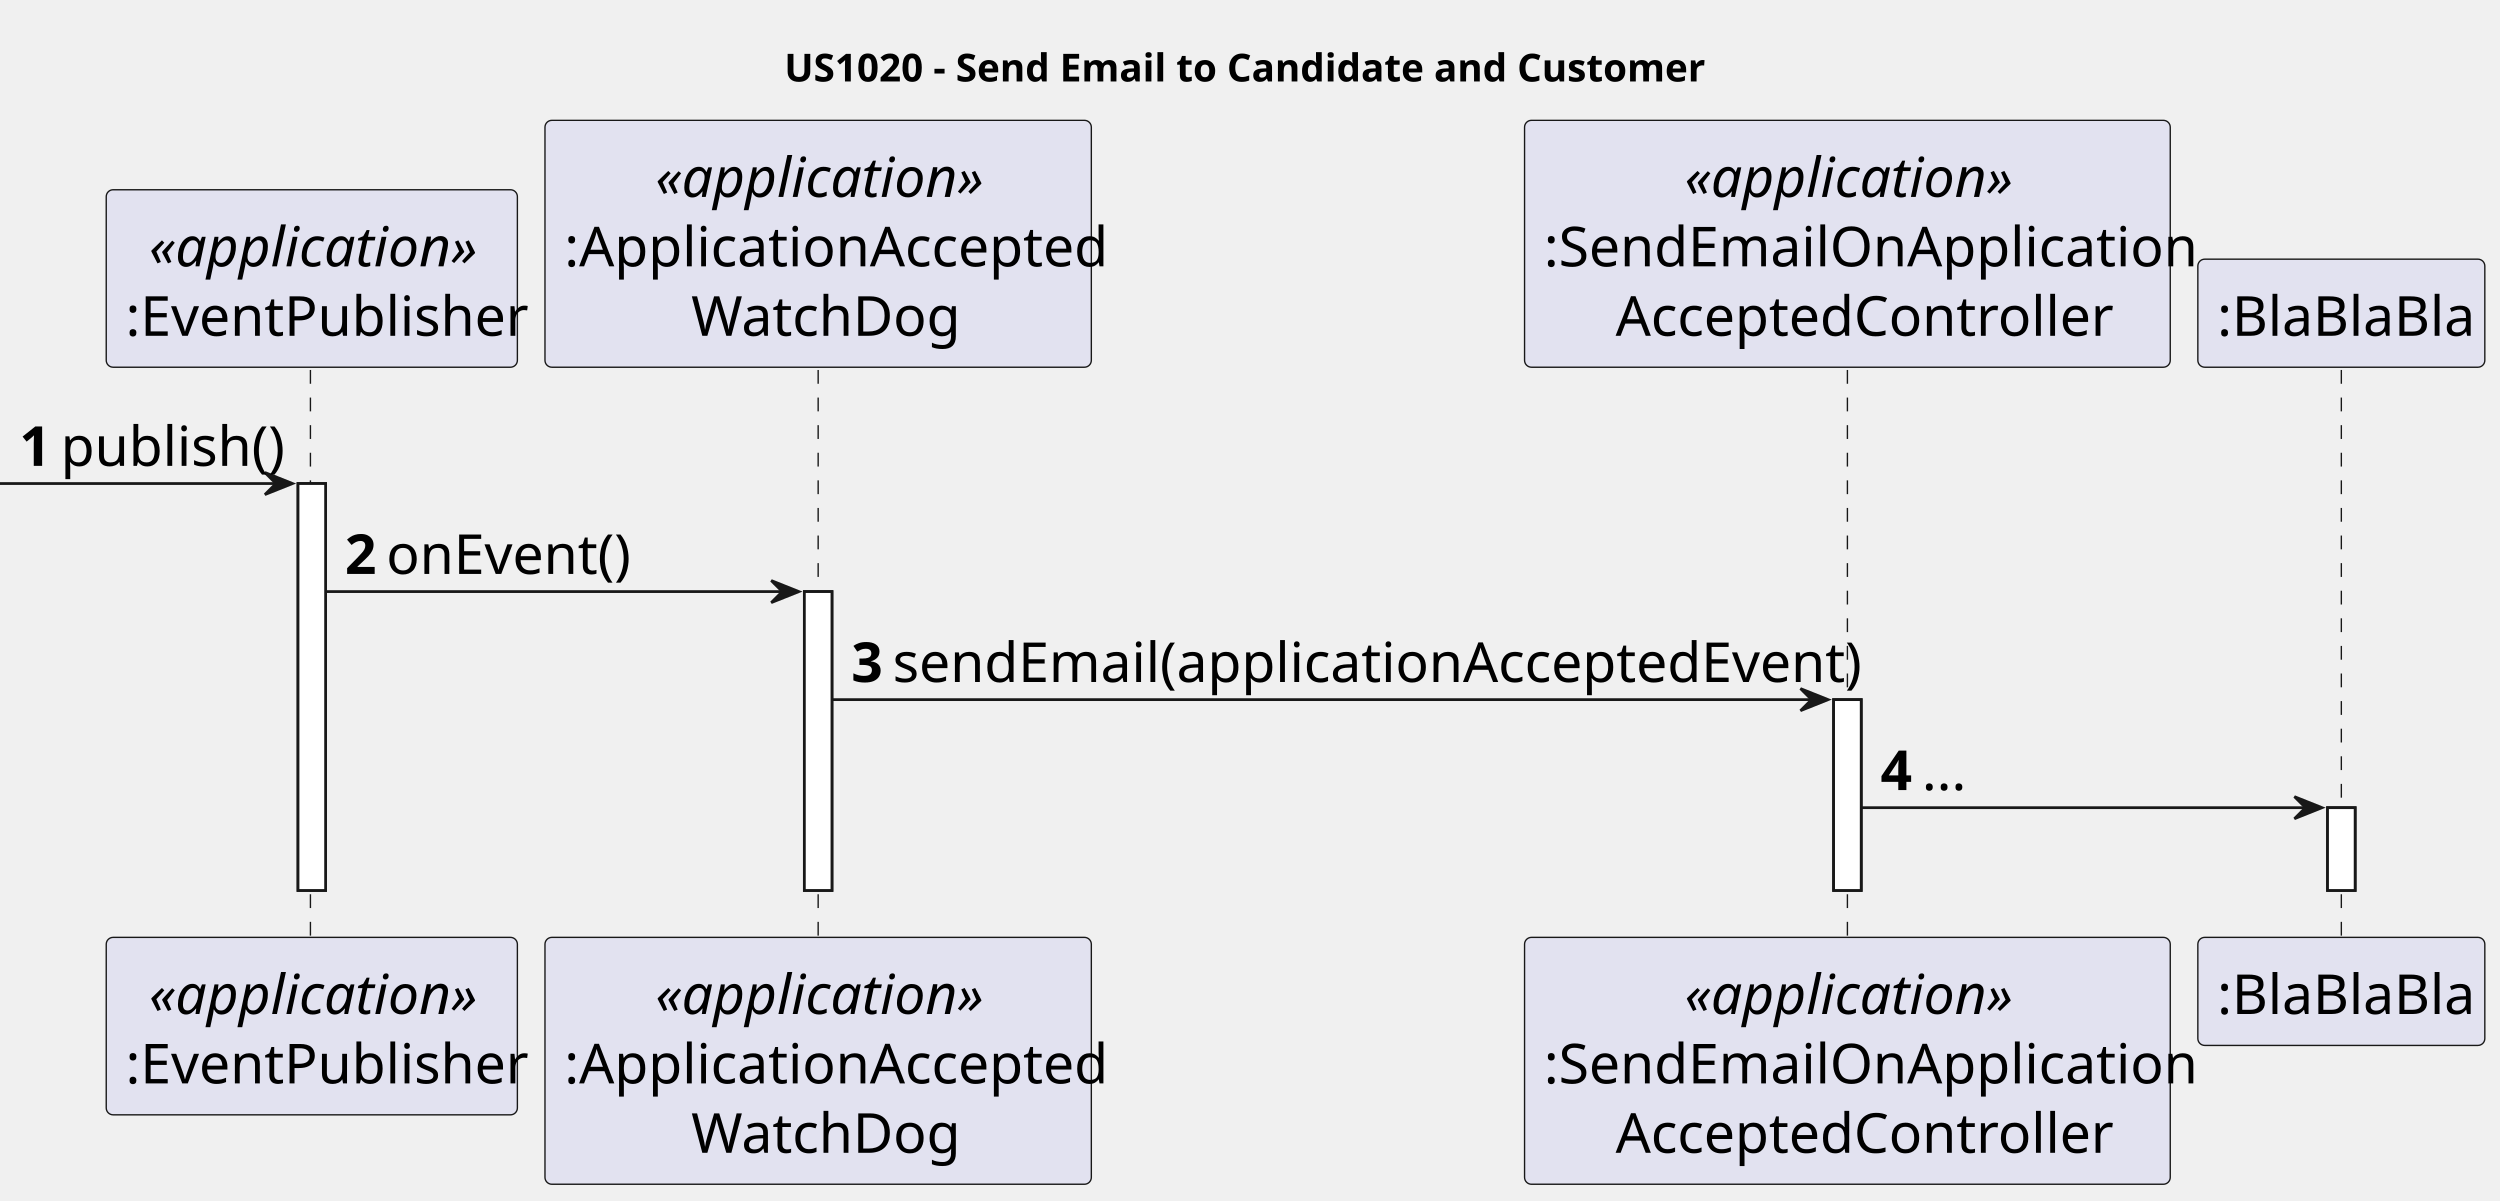
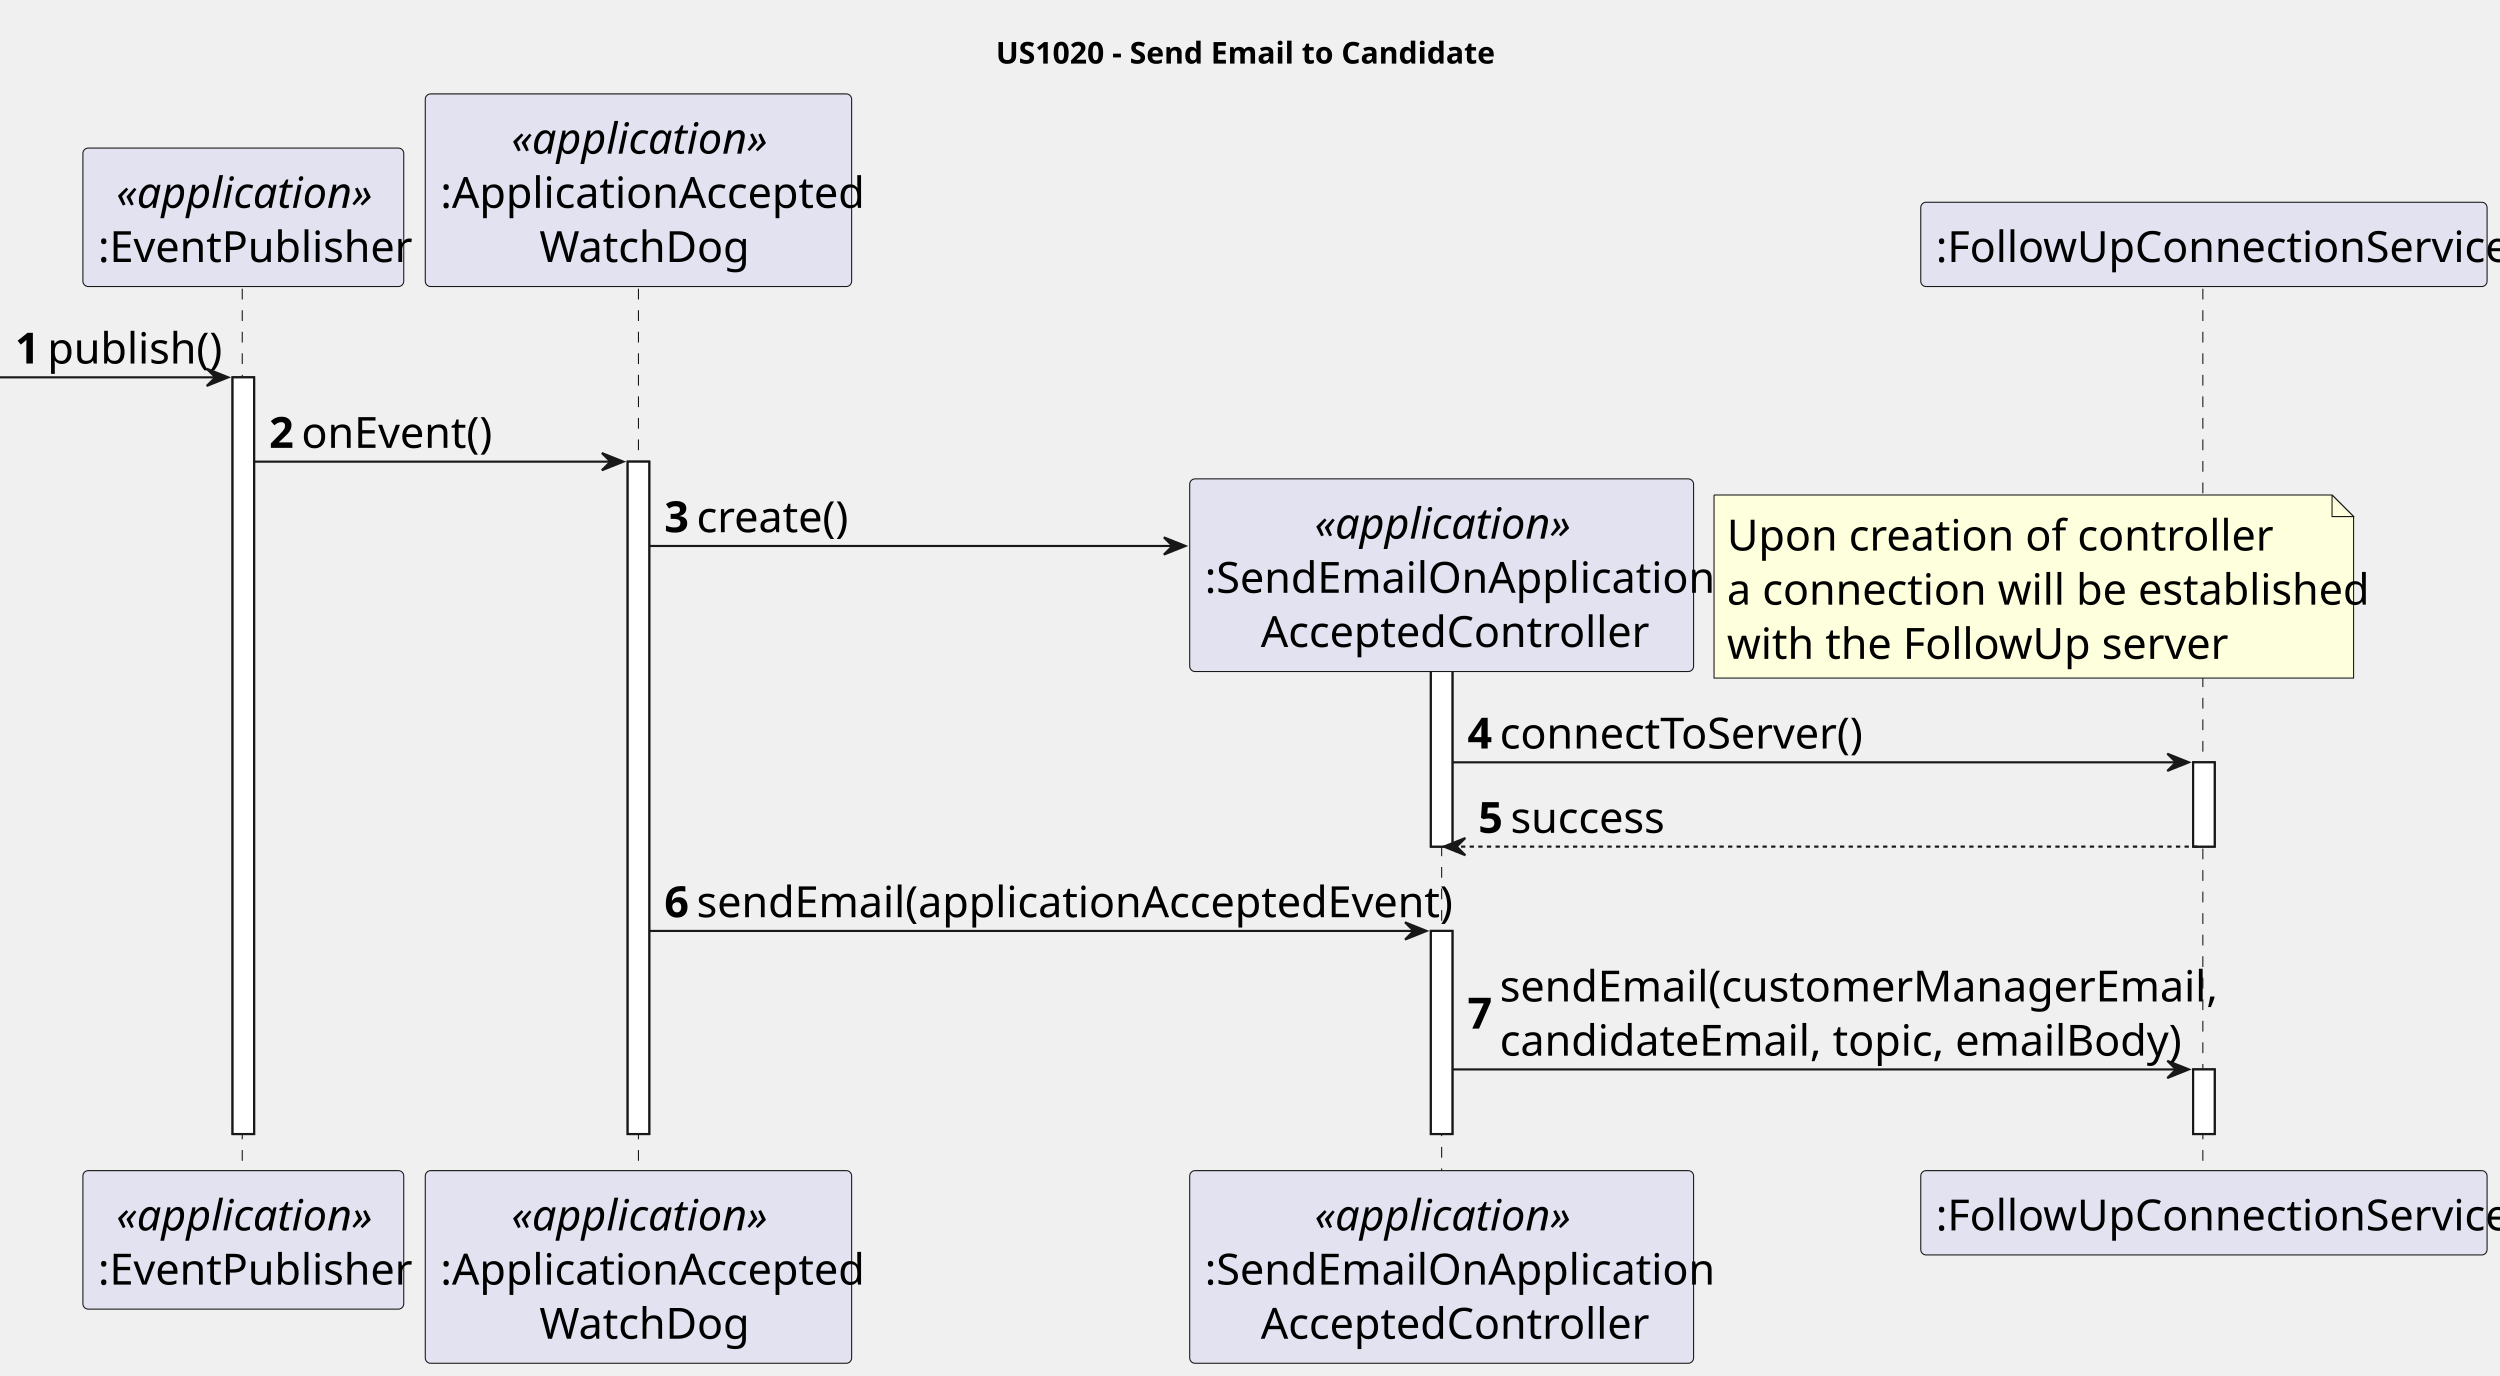
- <svg xmlns="http://www.w3.org/2000/svg" contentStyleType="text/css" height="435px" preserveAspectRatio="none" style="width:906px;height:435px;background:#FFFFFF;" version="1.1" viewBox="0 0 906 435" width="906px" zoomAndPan="magnify">
+ <svg xmlns="http://www.w3.org/2000/svg" contentStyleType="text/css" height="639px" preserveAspectRatio="none" style="width:1161px;height:639px;background:#FFFFFF;" version="1.1" viewBox="0 0 1161 639" width="1161px" zoomAndPan="magnify">
  <defs />
  <g>
-     <text fill="#000000" font-family="sans-serif" font-size="14" font-weight="bold" lengthAdjust="spacing" textLength="336" x="284.25" y="29.533">US1020 - Send Email to Candidate and Customer</text>
-     <rect fill="#FFFFFF" height="147.469" style="stroke:#181818;stroke-width:1.0;" width="10" x="108" y="175.234" />
-     <rect fill="#FFFFFF" height="108.312" style="stroke:#181818;stroke-width:1.0;" width="10" x="291.5" y="214.391" />
-     <rect fill="#FFFFFF" height="69.156" style="stroke:#181818;stroke-width:1.0;" width="10" x="664.5" y="253.547" />
-     <rect fill="#FFFFFF" height="30" style="stroke:#181818;stroke-width:1.0;" width="10" x="843.5" y="292.703" />
-     <line style="stroke:#181818;stroke-width:0.5;stroke-dasharray:5.0,5.0;" x1="112.5" x2="112.5" y1="134.078" y2="340.703" />
-     <line style="stroke:#181818;stroke-width:0.5;stroke-dasharray:5.0,5.0;" x1="296.5" x2="296.5" y1="134.078" y2="340.703" />
-     <line style="stroke:#181818;stroke-width:0.5;stroke-dasharray:5.0,5.0;" x1="669.5" x2="669.5" y1="134.078" y2="340.703" />
-     <line style="stroke:#181818;stroke-width:0.5;stroke-dasharray:5.0,5.0;" x1="848.5" x2="848.5" y1="134.078" y2="340.703" />
+     <text fill="#000000" font-family="sans-serif" font-size="14" font-weight="bold" lengthAdjust="spacing" textLength="234" x="462.5" y="29.533">US1020 - Send Email to Candidate</text>
+     <rect fill="#FFFFFF" height="351.406" style="stroke:#181818;stroke-width:1.0;" width="10" x="108" y="175.234" />
+     <rect fill="#FFFFFF" height="312.25" style="stroke:#181818;stroke-width:1.0;" width="10" x="291.5" y="214.391" />
+     <rect fill="#FFFFFF" height="129.625" style="stroke:#181818;stroke-width:1.0;" width="10" x="664.5" y="263.547" />
+     <rect fill="#FFFFFF" height="94.312" style="stroke:#181818;stroke-width:1.0;" width="10" x="664.5" y="432.328" />
+     <rect fill="#FFFFFF" height="39.156" style="stroke:#181818;stroke-width:1.0;" width="10" x="1018.5" y="354.016" />
+     <rect fill="#FFFFFF" height="30" style="stroke:#181818;stroke-width:1.0;" width="10" x="1018.5" y="496.641" />
+     <line style="stroke:#181818;stroke-width:0.5;stroke-dasharray:5.0,5.0;" x1="112.5" x2="112.5" y1="134.078" y2="544.641" />
+     <line style="stroke:#181818;stroke-width:0.5;stroke-dasharray:5.0,5.0;" x1="296.5" x2="296.5" y1="134.078" y2="544.641" />
+     <line style="stroke:#181818;stroke-width:0.5;stroke-dasharray:5.0,5.0;" x1="669.5" x2="669.5" y1="282.625" y2="544.641" />
+     <line style="stroke:#181818;stroke-width:0.5;stroke-dasharray:5.0,5.0;" x1="1023" x2="1023" y1="134.078" y2="544.641" />
    <rect fill="#E2E2F0" height="64.312" rx="2.5" ry="2.5" style="stroke:#181818;stroke-width:0.5;" width="149" x="38.5" y="68.766" />
    <text fill="#000000" font-family="sans-serif" font-size="20" font-style="italic" lengthAdjust="spacing" textLength="118" x="54" y="96.527">«application»</text>
    <text fill="#000000" font-family="sans-serif" font-size="20" lengthAdjust="spacing" textLength="135" x="45.5" y="121.684">:EventPublisher</text>
-     <rect fill="#E2E2F0" height="64.312" rx="2.5" ry="2.5" style="stroke:#181818;stroke-width:0.5;" width="149" x="38.5" y="339.703" />
-     <text fill="#000000" font-family="sans-serif" font-size="20" font-style="italic" lengthAdjust="spacing" textLength="118" x="54" y="367.465">«application»</text>
-     <text fill="#000000" font-family="sans-serif" font-size="20" lengthAdjust="spacing" textLength="135" x="45.5" y="392.621">:EventPublisher</text>
+     <rect fill="#E2E2F0" height="64.312" rx="2.5" ry="2.5" style="stroke:#181818;stroke-width:0.5;" width="149" x="38.5" y="543.641" />
+     <text fill="#000000" font-family="sans-serif" font-size="20" font-style="italic" lengthAdjust="spacing" textLength="118" x="54" y="571.402">«application»</text>
+     <text fill="#000000" font-family="sans-serif" font-size="20" lengthAdjust="spacing" textLength="135" x="45.5" y="596.559">:EventPublisher</text>
    <rect fill="#E2E2F0" height="89.469" rx="2.5" ry="2.5" style="stroke:#181818;stroke-width:0.5;" width="198" x="197.5" y="43.609" />
    <text fill="#000000" font-family="sans-serif" font-size="20" font-style="italic" lengthAdjust="spacing" textLength="118" x="237.5" y="71.371">«application»</text>
    <text fill="#000000" font-family="sans-serif" font-size="20" lengthAdjust="spacing" textLength="184" x="204.5" y="96.527">:ApplicationAccepted</text>
    <text fill="#000000" font-family="sans-serif" font-size="20" lengthAdjust="spacing" textLength="92" x="250.5" y="121.684">WatchDog</text>
-     <rect fill="#E2E2F0" height="89.469" rx="2.5" ry="2.5" style="stroke:#181818;stroke-width:0.5;" width="198" x="197.5" y="339.703" />
-     <text fill="#000000" font-family="sans-serif" font-size="20" font-style="italic" lengthAdjust="spacing" textLength="118" x="237.5" y="367.465">«application»</text>
-     <text fill="#000000" font-family="sans-serif" font-size="20" lengthAdjust="spacing" textLength="184" x="204.5" y="392.621">:ApplicationAccepted</text>
-     <text fill="#000000" font-family="sans-serif" font-size="20" lengthAdjust="spacing" textLength="92" x="250.5" y="417.777">WatchDog</text>
-     <rect fill="#E2E2F0" height="89.469" rx="2.5" ry="2.5" style="stroke:#181818;stroke-width:0.5;" width="234" x="552.5" y="43.609" />
-     <text fill="#000000" font-family="sans-serif" font-size="20" font-style="italic" lengthAdjust="spacing" textLength="118" x="610.5" y="71.371">«application»</text>
-     <text fill="#000000" font-family="sans-serif" font-size="20" lengthAdjust="spacing" textLength="220" x="559.5" y="96.527">:SendEmailOnApplication</text>
-     <text fill="#000000" font-family="sans-serif" font-size="20" lengthAdjust="spacing" textLength="168" x="585.5" y="121.684">AcceptedController</text>
-     <rect fill="#E2E2F0" height="89.469" rx="2.5" ry="2.5" style="stroke:#181818;stroke-width:0.5;" width="234" x="552.5" y="339.703" />
-     <text fill="#000000" font-family="sans-serif" font-size="20" font-style="italic" lengthAdjust="spacing" textLength="118" x="610.5" y="367.465">«application»</text>
-     <text fill="#000000" font-family="sans-serif" font-size="20" lengthAdjust="spacing" textLength="220" x="559.5" y="392.621">:SendEmailOnApplication</text>
-     <text fill="#000000" font-family="sans-serif" font-size="20" lengthAdjust="spacing" textLength="168" x="585.5" y="417.777">AcceptedController</text>
-     <rect fill="#E2E2F0" height="39.156" rx="2.5" ry="2.5" style="stroke:#181818;stroke-width:0.5;" width="104" x="796.5" y="93.922" />
-     <text fill="#000000" font-family="sans-serif" font-size="20" lengthAdjust="spacing" textLength="90" x="803.5" y="121.684">:BlaBlaBla</text>
-     <rect fill="#E2E2F0" height="39.156" rx="2.5" ry="2.5" style="stroke:#181818;stroke-width:0.5;" width="104" x="796.5" y="339.703" />
-     <text fill="#000000" font-family="sans-serif" font-size="20" lengthAdjust="spacing" textLength="90" x="803.5" y="367.465">:BlaBlaBla</text>
-     <rect fill="#FFFFFF" height="147.469" style="stroke:#181818;stroke-width:1.0;" width="10" x="108" y="175.234" />
-     <rect fill="#FFFFFF" height="108.312" style="stroke:#181818;stroke-width:1.0;" width="10" x="291.5" y="214.391" />
-     <rect fill="#FFFFFF" height="69.156" style="stroke:#181818;stroke-width:1.0;" width="10" x="664.5" y="253.547" />
-     <rect fill="#FFFFFF" height="30" style="stroke:#181818;stroke-width:1.0;" width="10" x="843.5" y="292.703" />
+     <rect fill="#E2E2F0" height="89.469" rx="2.5" ry="2.5" style="stroke:#181818;stroke-width:0.5;" width="198" x="197.5" y="543.641" />
+     <text fill="#000000" font-family="sans-serif" font-size="20" font-style="italic" lengthAdjust="spacing" textLength="118" x="237.5" y="571.402">«application»</text>
+     <text fill="#000000" font-family="sans-serif" font-size="20" lengthAdjust="spacing" textLength="184" x="204.5" y="596.559">:ApplicationAccepted</text>
+     <text fill="#000000" font-family="sans-serif" font-size="20" lengthAdjust="spacing" textLength="92" x="250.5" y="621.715">WatchDog</text>
+     <rect fill="#E2E2F0" height="89.469" rx="2.5" ry="2.5" style="stroke:#181818;stroke-width:0.5;" width="234" x="552.5" y="543.641" />
+     <text fill="#000000" font-family="sans-serif" font-size="20" font-style="italic" lengthAdjust="spacing" textLength="118" x="610.5" y="571.402">«application»</text>
+     <text fill="#000000" font-family="sans-serif" font-size="20" lengthAdjust="spacing" textLength="220" x="559.5" y="596.559">:SendEmailOnApplication</text>
+     <text fill="#000000" font-family="sans-serif" font-size="20" lengthAdjust="spacing" textLength="168" x="585.5" y="621.715">AcceptedController</text>
+     <rect fill="#E2E2F0" height="39.156" rx="2.5" ry="2.5" style="stroke:#181818;stroke-width:0.5;" width="263" x="892" y="93.922" />
+     <text fill="#000000" font-family="sans-serif" font-size="20" lengthAdjust="spacing" textLength="249" x="899" y="121.684">:FollowUpConnectionService</text>
+     <rect fill="#E2E2F0" height="39.156" rx="2.5" ry="2.5" style="stroke:#181818;stroke-width:0.5;" width="263" x="892" y="543.641" />
+     <text fill="#000000" font-family="sans-serif" font-size="20" lengthAdjust="spacing" textLength="249" x="899" y="571.402">:FollowUpConnectionService</text>
+     <rect fill="#FFFFFF" height="351.406" style="stroke:#181818;stroke-width:1.0;" width="10" x="108" y="175.234" />
+     <rect fill="#FFFFFF" height="312.25" style="stroke:#181818;stroke-width:1.0;" width="10" x="291.5" y="214.391" />
+     <rect fill="#FFFFFF" height="129.625" style="stroke:#181818;stroke-width:1.0;" width="10" x="664.5" y="263.547" />
+     <rect fill="#FFFFFF" height="94.312" style="stroke:#181818;stroke-width:1.0;" width="10" x="664.5" y="432.328" />
+     <rect fill="#FFFFFF" height="39.156" style="stroke:#181818;stroke-width:1.0;" width="10" x="1018.5" y="354.016" />
+     <rect fill="#FFFFFF" height="30" style="stroke:#181818;stroke-width:1.0;" width="10" x="1018.5" y="496.641" />
    <polygon fill="#181818" points="96,171.234,106,175.234,96,179.234,100,175.234" style="stroke:#181818;stroke-width:1.0;" />
    <line style="stroke:#181818;stroke-width:1.0;" x1="0" x2="102" y1="175.234" y2="175.234" />
    <text fill="#000000" font-family="sans-serif" font-size="20" font-weight="bold" lengthAdjust="spacing" textLength="11" x="7" y="168.84">1</text>
    <text fill="#000000" font-family="sans-serif" font-size="20" lengthAdjust="spacing" textLength="74" x="22" y="168.84">publish()</text>
    <polygon fill="#181818" points="279.5,210.391,289.5,214.391,279.5,218.391,283.5,214.391" style="stroke:#181818;stroke-width:1.0;" />
    <line style="stroke:#181818;stroke-width:1.0;" x1="118" x2="285.5" y1="214.391" y2="214.391" />
    <text fill="#000000" font-family="sans-serif" font-size="20" font-weight="bold" lengthAdjust="spacing" textLength="11" x="125" y="207.996">2</text>
    <text fill="#000000" font-family="sans-serif" font-size="20" lengthAdjust="spacing" textLength="84" x="140" y="207.996">onEvent()</text>
-     <polygon fill="#181818" points="652.5,249.547,662.5,253.547,652.5,257.547,656.5,253.547" style="stroke:#181818;stroke-width:1.0;" />
-     <line style="stroke:#181818;stroke-width:1.0;" x1="301.5" x2="658.5" y1="253.547" y2="253.547" />
+     <polygon fill="#181818" points="540.5,249.547,550.5,253.547,540.5,257.547,544.5,253.547" style="stroke:#181818;stroke-width:1.0;" />
+     <line style="stroke:#181818;stroke-width:1.0;" x1="301.5" x2="546.5" y1="253.547" y2="253.547" />
    <text fill="#000000" font-family="sans-serif" font-size="20" font-weight="bold" lengthAdjust="spacing" textLength="11" x="308.5" y="247.152">3</text>
-     <text fill="#000000" font-family="sans-serif" font-size="20" lengthAdjust="spacing" textLength="329" x="323.5" y="247.152">sendEmail(applicationAcceptedEvent)</text>
-     <polygon fill="#181818" points="831.5,288.703,841.5,292.703,831.5,296.703,835.5,292.703" style="stroke:#181818;stroke-width:1.0;" />
-     <line style="stroke:#181818;stroke-width:1.0;" x1="674.5" x2="837.5" y1="292.703" y2="292.703" />
-     <text fill="#000000" font-family="sans-serif" font-size="20" font-weight="bold" lengthAdjust="spacing" textLength="11" x="681.5" y="286.309">4</text>
-     <text fill="#000000" font-family="sans-serif" font-size="20" lengthAdjust="spacing" textLength="18" x="696.5" y="286.309">...</text>
+     <text fill="#000000" font-family="sans-serif" font-size="20" lengthAdjust="spacing" textLength="70" x="323.5" y="247.152">create()</text>
+     <rect fill="#E2E2F0" height="89.469" rx="2.5" ry="2.5" style="stroke:#181818;stroke-width:0.5;" width="234" x="552.5" y="222.391" />
+     <text fill="#000000" font-family="sans-serif" font-size="20" font-style="italic" lengthAdjust="spacing" textLength="118" x="610.5" y="250.152">«application»</text>
+     <text fill="#000000" font-family="sans-serif" font-size="20" lengthAdjust="spacing" textLength="220" x="559.5" y="275.309">:SendEmailOnApplication</text>
+     <text fill="#000000" font-family="sans-serif" font-size="20" lengthAdjust="spacing" textLength="168" x="585.5" y="300.465">AcceptedController</text>
+     <path d="M796,229.891 L796,314.891 L1093,314.891 L1093,239.891 L1083,229.891 L796,229.891 " fill="#FEFFDD" style="stroke:#181818;stroke-width:0.5;" />
+     <path d="M1083,229.891 L1083,239.891 L1093,239.891 L1083,229.891 " fill="#FEFFDD" style="stroke:#181818;stroke-width:0.5;" />
+     <text fill="#000000" font-family="sans-serif" font-size="20" lengthAdjust="spacing" textLength="231" x="802" y="255.652">Upon creation of controller</text>
+     <text fill="#000000" font-family="sans-serif" font-size="20" lengthAdjust="spacing" textLength="276" x="802" y="280.809">a connection will be established</text>
+     <text fill="#000000" font-family="sans-serif" font-size="20" lengthAdjust="spacing" textLength="216" x="802" y="305.965">with the FollowUp server</text>
+     <polygon fill="#181818" points="1006.5,350.016,1016.5,354.016,1006.5,358.016,1010.5,354.016" style="stroke:#181818;stroke-width:1.0;" />
+     <line style="stroke:#181818;stroke-width:1.0;" x1="674.5" x2="1012.5" y1="354.016" y2="354.016" />
+     <text fill="#000000" font-family="sans-serif" font-size="20" font-weight="bold" lengthAdjust="spacing" textLength="11" x="681.5" y="347.621">4</text>
+     <text fill="#000000" font-family="sans-serif" font-size="20" lengthAdjust="spacing" textLength="163" x="696.5" y="347.621">connectToServer()</text>
+     <polygon fill="#181818" points="680.5,389.172,670.5,393.172,680.5,397.172,676.5,393.172" style="stroke:#181818;stroke-width:1.0;" />
+     <line style="stroke:#181818;stroke-width:1.0;stroke-dasharray:2.0,2.0;" x1="674.5" x2="1022.5" y1="393.172" y2="393.172" />
+     <text fill="#000000" font-family="sans-serif" font-size="20" font-weight="bold" lengthAdjust="spacing" textLength="11" x="686.5" y="386.777">5</text>
+     <text fill="#000000" font-family="sans-serif" font-size="20" lengthAdjust="spacing" textLength="71" x="701.5" y="386.777">success</text>
+     <polygon fill="#181818" points="652.5,428.328,662.5,432.328,652.5,436.328,656.5,432.328" style="stroke:#181818;stroke-width:1.0;" />
+     <line style="stroke:#181818;stroke-width:1.0;" x1="301.5" x2="658.5" y1="432.328" y2="432.328" />
+     <text fill="#000000" font-family="sans-serif" font-size="20" font-weight="bold" lengthAdjust="spacing" textLength="11" x="308.5" y="425.934">6</text>
+     <text fill="#000000" font-family="sans-serif" font-size="20" lengthAdjust="spacing" textLength="329" x="323.5" y="425.934">sendEmail(applicationAcceptedEvent)</text>
+     <polygon fill="#181818" points="1006.5,492.641,1016.5,496.641,1006.5,500.641,1010.5,496.641" style="stroke:#181818;stroke-width:1.0;" />
+     <line style="stroke:#181818;stroke-width:1.0;" x1="674.5" x2="1012.5" y1="496.641" y2="496.641" />
+     <text fill="#000000" font-family="sans-serif" font-size="20" font-weight="bold" lengthAdjust="spacing" textLength="11" x="681.5" y="477.668">7</text>
+     <text fill="#000000" font-family="sans-serif" font-size="20" lengthAdjust="spacing" textLength="310" x="696.5" y="465.09">sendEmail(customerManagerEmail,</text>
+     <text fill="#000000" font-family="sans-serif" font-size="20" lengthAdjust="spacing" textLength="297" x="696.5" y="490.246">candidateEmail, topic, emailBody)</text>
  </g>
</svg>
